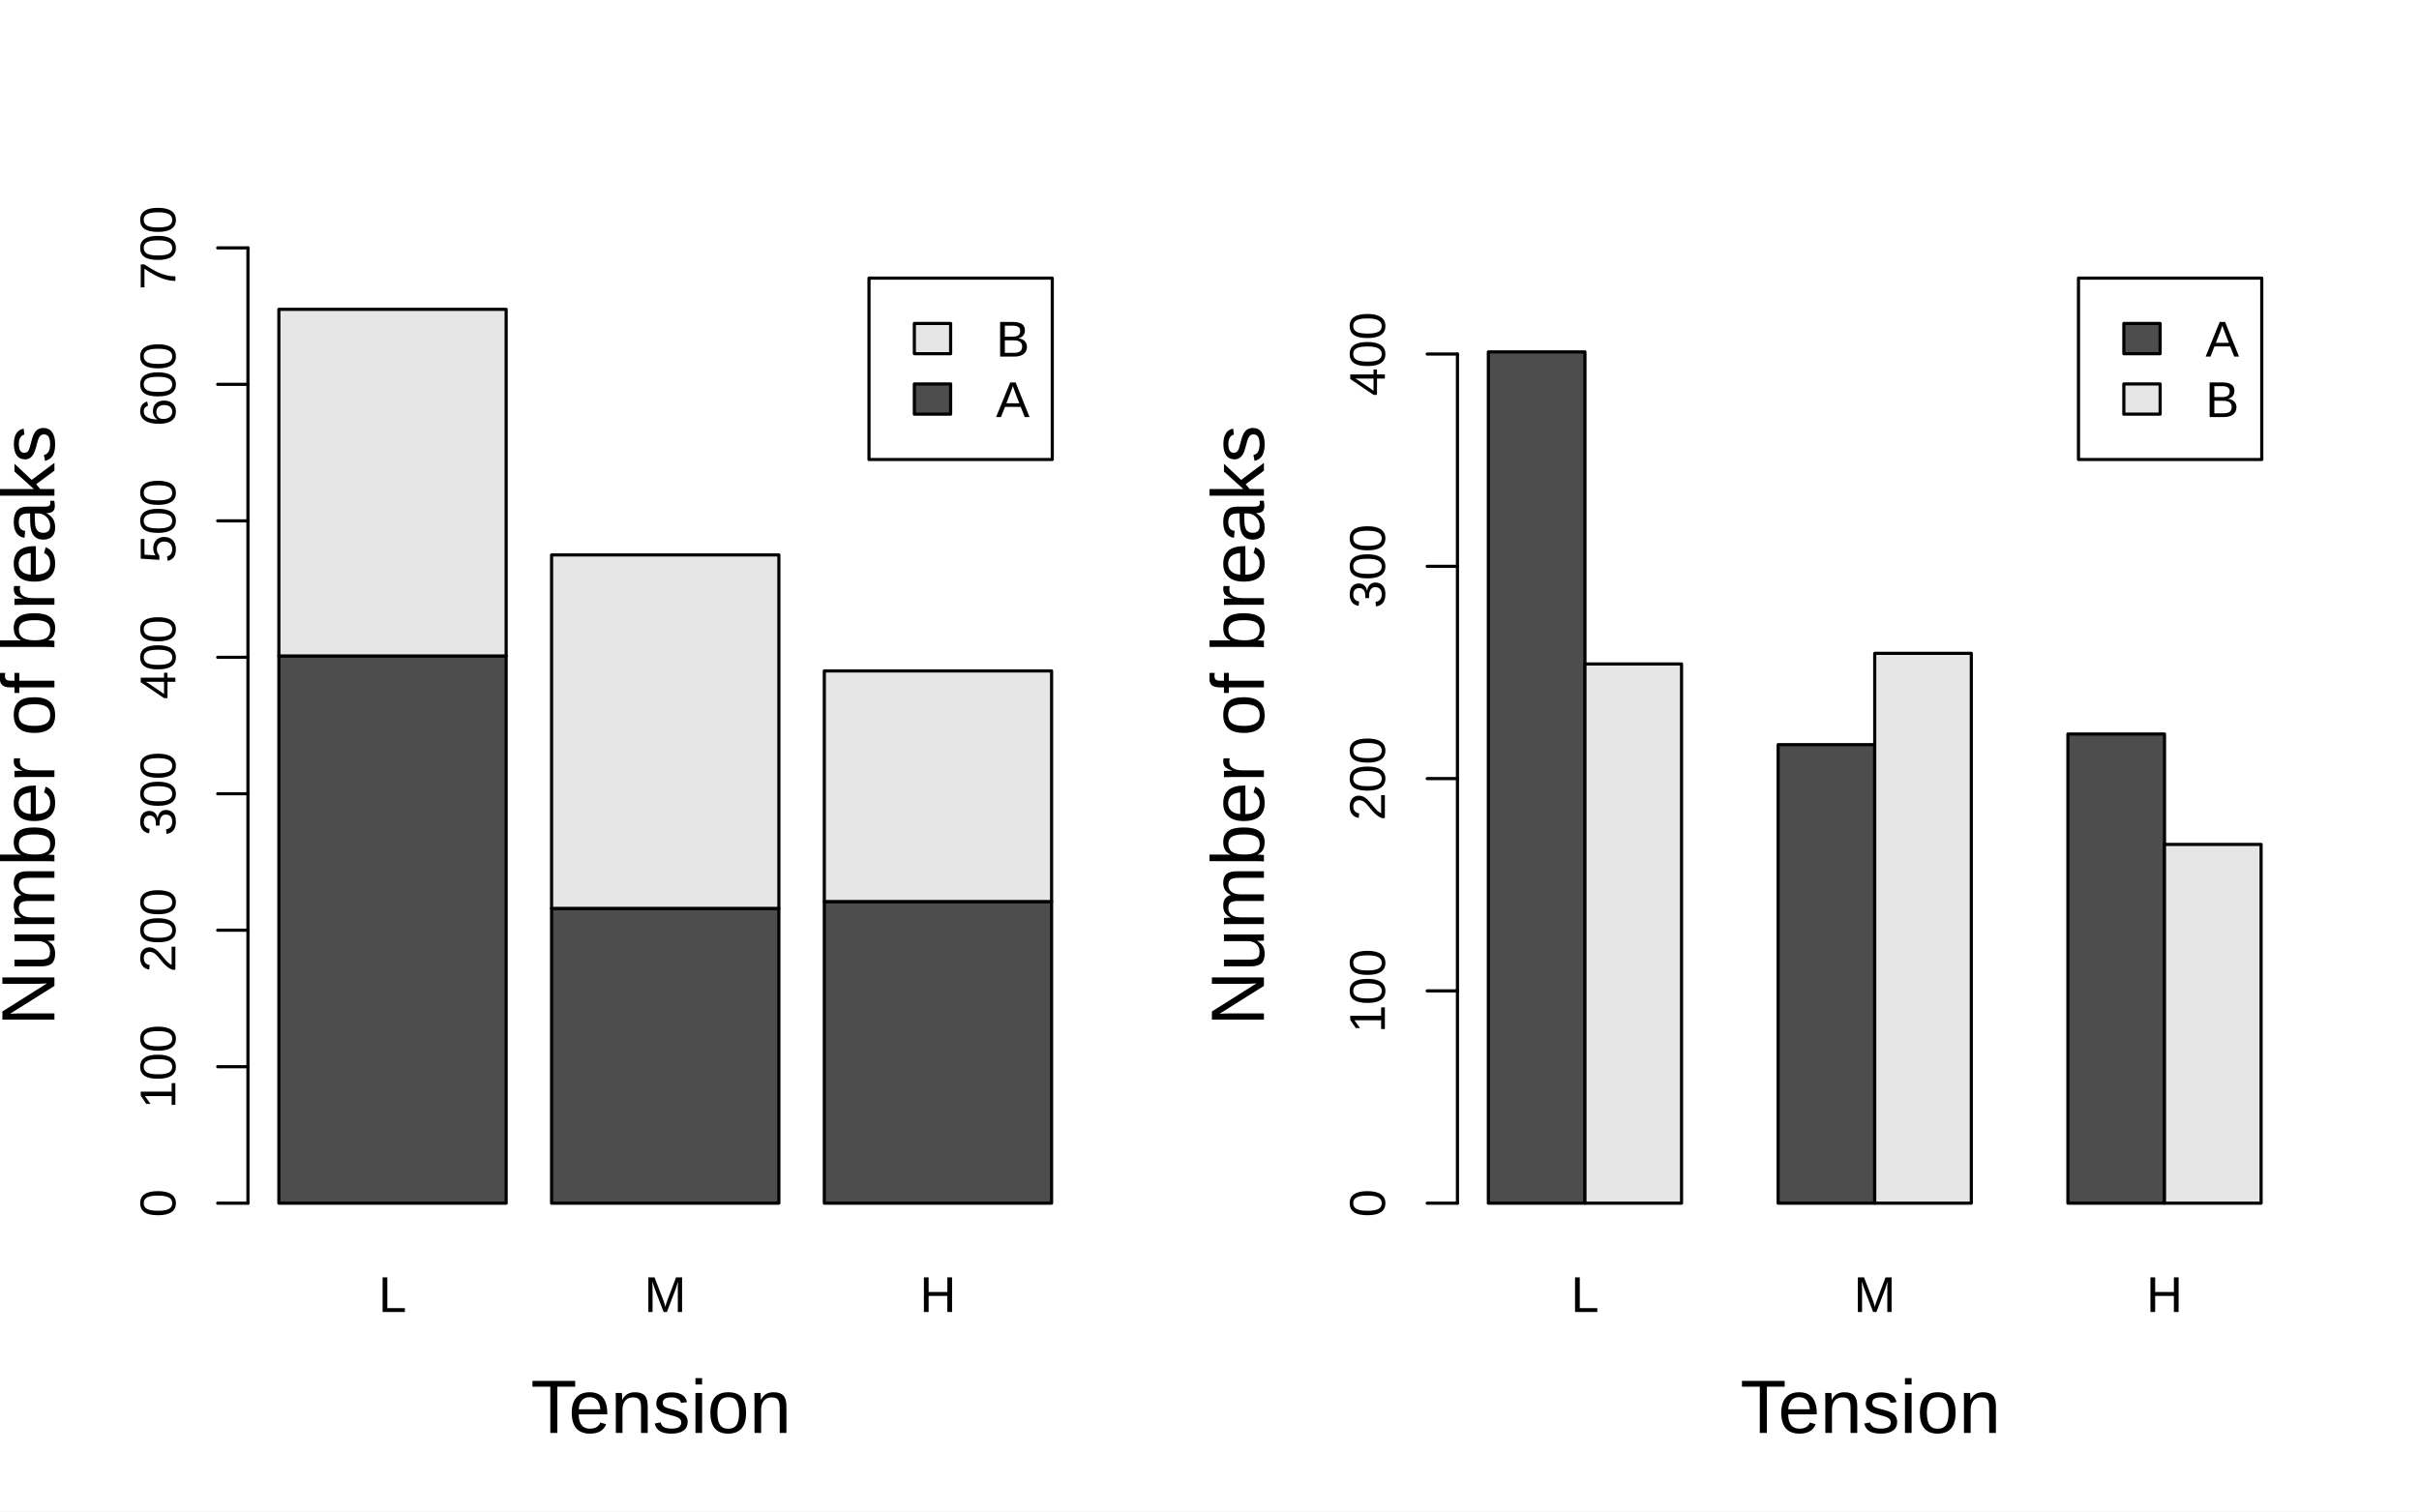
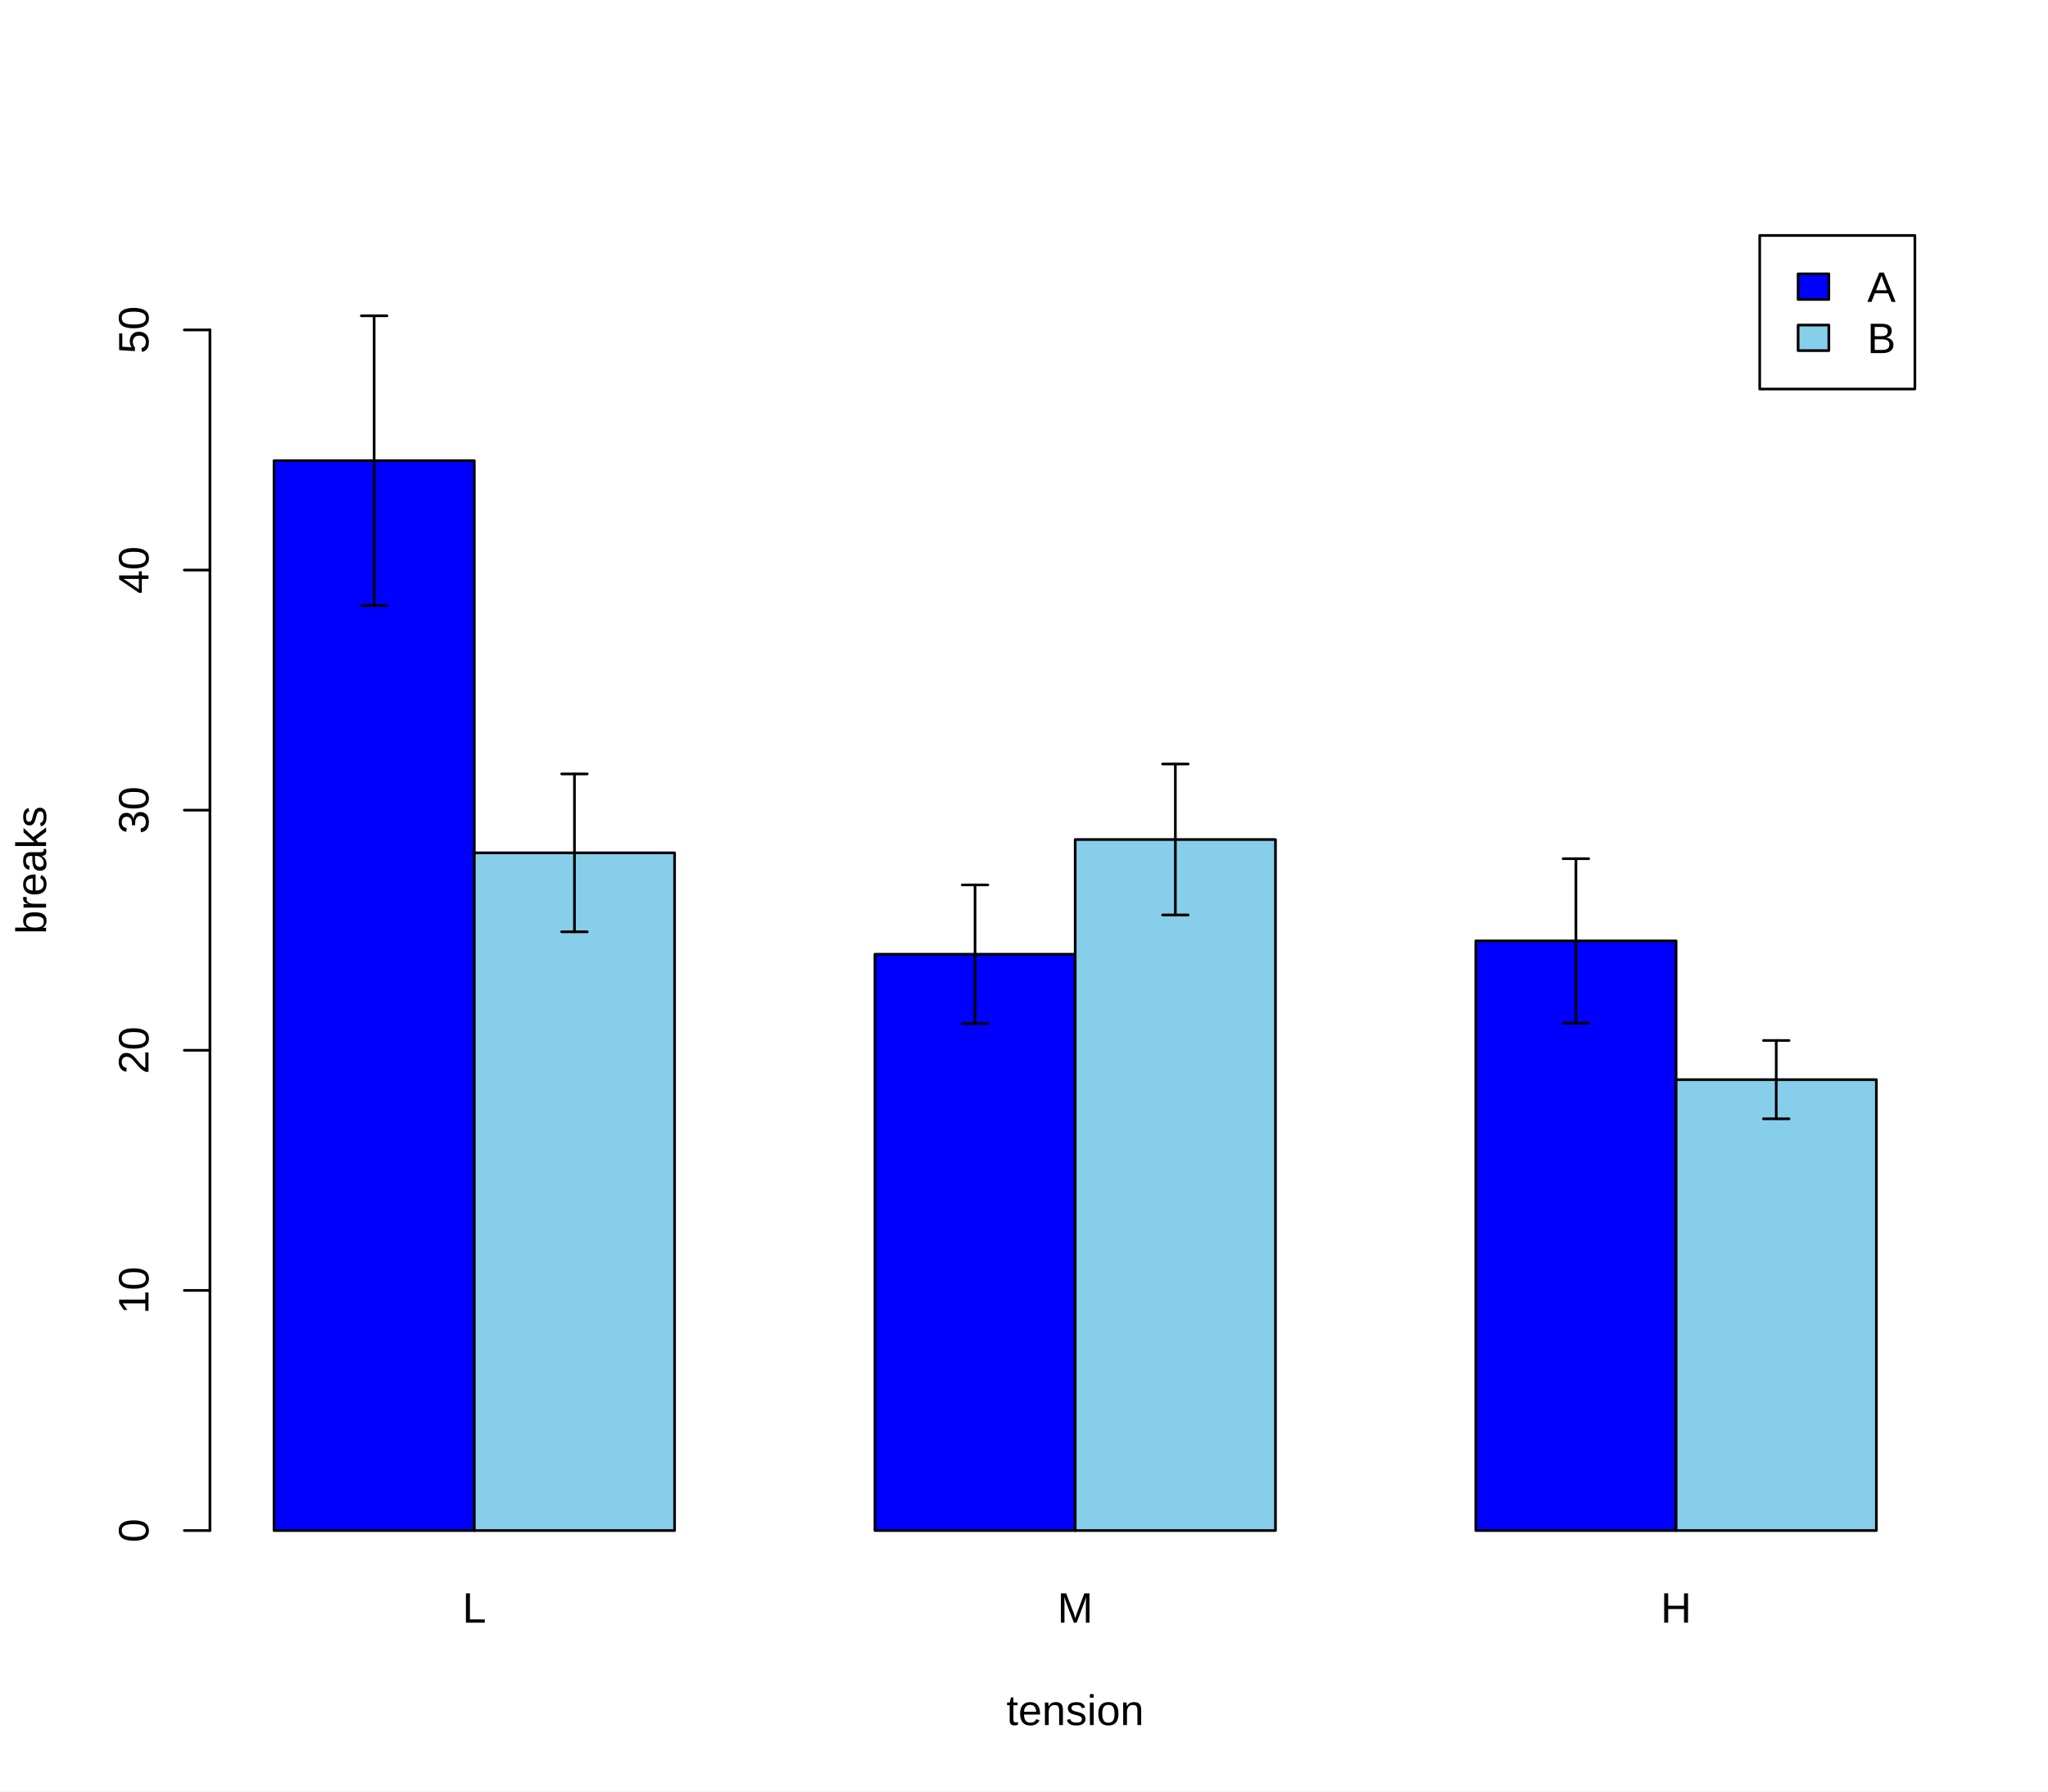
- <svg xmlns="http://www.w3.org/2000/svg" viewBox="0 0 576.00 360.00">
+ <svg xmlns="http://www.w3.org/2000/svg" viewBox="0 0 576.00 504.00">
  <defs>
    <style type="text/css">
    line, polyline, polygon, path, rect, circle {
      fill: none;
      stroke: #000000;
      stroke-linecap: round;
      stroke-linejoin: round;
      stroke-miterlimit: 10.00;
    }
  </style>
  </defs>
  <rect width="100%" height="100%" style="stroke: none; fill: #FFFFFF;" />
+   <rect x="77.07" y="129.59" width="56.33" height="300.97" style="stroke-width: 0.75; fill: #0000FF;" />
+   <rect x="133.40" y="239.92" width="56.33" height="190.64" style="stroke-width: 0.75; fill: #87CEEB;" />
+   <rect x="246.07" y="268.44" width="56.33" height="162.12" style="stroke-width: 0.75; fill: #0000FF;" />
+   <rect x="302.40" y="236.17" width="56.33" height="194.39" style="stroke-width: 0.75; fill: #87CEEB;" />
+   <rect x="415.07" y="264.69" width="56.33" height="165.87" style="stroke-width: 0.75; fill: #0000FF;" />
+   <rect x="471.40" y="303.72" width="56.33" height="126.84" style="stroke-width: 0.75; fill: #87CEEB;" />
+   <text x="130.06" y="456.48" style="font-size: 12.00px; font-family: Arial;" textLength="6.67px" lengthAdjust="spacingAndGlyphs">L</text>
+   <text x="297.40" y="456.48" style="font-size: 12.00px; font-family: Arial;" textLength="10.00px" lengthAdjust="spacingAndGlyphs">M</text>
+   <text x="467.07" y="456.48" style="font-size: 12.00px; font-family: Arial;" textLength="8.67px" lengthAdjust="spacingAndGlyphs">H</text>
+   <rect x="494.92" y="66.24" width="43.64" height="43.20" style="stroke-width: 0.75;" />
+   <rect x="505.72" y="77.04" width="8.64" height="7.20" style="stroke-width: 0.75; fill: #0000FF;" />
+   <rect x="505.72" y="91.44" width="8.64" height="7.20" style="stroke-width: 0.75; fill: #87CEEB;" />
+   <text x="525.16" y="84.93" style="font-size: 12.00px; font-family: Arial;" textLength="8.00px" lengthAdjust="spacingAndGlyphs">A</text>
+   <text x="525.16" y="99.33" style="font-size: 12.00px; font-family: Arial;" textLength="8.00px" lengthAdjust="spacingAndGlyphs">B</text>
+   <text x="283.05" y="485.28" style="font-size: 12.00px; font-family: Arial;" textLength="38.70px" lengthAdjust="spacingAndGlyphs">tension</text>
+   <text transform="translate(12.96,262.81) rotate(-90)" style="font-size: 12.00px; font-family: Arial;" textLength="36.02px" lengthAdjust="spacingAndGlyphs">breaks</text>
+   <line x1="59.04" y1="430.56" x2="59.04" y2="92.81" style="stroke-width: 0.75;" />
+   <line x1="59.04" y1="430.56" x2="51.84" y2="430.56" style="stroke-width: 0.75;" />
+   <line x1="59.04" y1="363.01" x2="51.84" y2="363.01" style="stroke-width: 0.75;" />
+   <line x1="59.04" y1="295.46" x2="51.84" y2="295.46" style="stroke-width: 0.75;" />
+   <line x1="59.04" y1="227.91" x2="51.84" y2="227.91" style="stroke-width: 0.75;" />
+   <line x1="59.04" y1="160.36" x2="51.84" y2="160.36" style="stroke-width: 0.75;" />
+   <line x1="59.04" y1="92.81" x2="51.84" y2="92.81" style="stroke-width: 0.75;" />
+   <text transform="translate(41.76,433.90) rotate(-90)" style="font-size: 12.00px; font-family: Arial;" textLength="6.67px" lengthAdjust="spacingAndGlyphs">0</text>
+   <text transform="translate(41.76,369.68) rotate(-90)" style="font-size: 12.00px; font-family: Arial;" textLength="13.35px" lengthAdjust="spacingAndGlyphs">10</text>
+   <text transform="translate(41.76,302.14) rotate(-90)" style="font-size: 12.00px; font-family: Arial;" textLength="13.35px" lengthAdjust="spacingAndGlyphs">20</text>
+   <text transform="translate(41.76,234.59) rotate(-90)" style="font-size: 12.00px; font-family: Arial;" textLength="13.35px" lengthAdjust="spacingAndGlyphs">30</text>
+   <text transform="translate(41.76,167.04) rotate(-90)" style="font-size: 12.00px; font-family: Arial;" textLength="13.35px" lengthAdjust="spacingAndGlyphs">40</text>
+   <text transform="translate(41.76,99.49) rotate(-90)" style="font-size: 12.00px; font-family: Arial;" textLength="13.35px" lengthAdjust="spacingAndGlyphs">50</text>
  <defs>
-     <clipPath id="cpMC4wMHwyODguMDB8MzYwLjAwfDAuMDA=">
-       <rect x="0.00" y="0.00" width="288.00" height="360.00" />
+     <clipPath id="cpNTkuMDR8NTQ1Ljc2fDQzMC41Nnw1OS4wNA==">
+       <rect x="59.04" y="59.04" width="486.72" height="371.52" />
    </clipPath>
  </defs>
-   <rect x="66.40" y="156.22" width="54.12" height="130.34" style="stroke-width: 0.75; fill: #4D4D4D;" clip-path="url(#cpMC4wMHwyODguMDB8MzYwLjAwfDAuMDA=)" />
-   <rect x="66.40" y="73.67" width="54.12" height="82.56" style="stroke-width: 0.75; fill: #E6E6E6;" clip-path="url(#cpMC4wMHwyODguMDB8MzYwLjAwfDAuMDA=)" />
-   <rect x="131.34" y="216.35" width="54.12" height="70.21" style="stroke-width: 0.75; fill: #4D4D4D;" clip-path="url(#cpMC4wMHwyODguMDB8MzYwLjAwfDAuMDA=)" />
-   <rect x="131.34" y="132.17" width="54.12" height="84.18" style="stroke-width: 0.75; fill: #E6E6E6;" clip-path="url(#cpMC4wMHwyODguMDB8MzYwLjAwfDAuMDA=)" />
-   <rect x="196.28" y="214.73" width="54.12" height="71.83" style="stroke-width: 0.75; fill: #4D4D4D;" clip-path="url(#cpMC4wMHwyODguMDB8MzYwLjAwfDAuMDA=)" />
-   <rect x="196.28" y="159.80" width="54.12" height="54.93" style="stroke-width: 0.75; fill: #E6E6E6;" clip-path="url(#cpMC4wMHwyODguMDB8MzYwLjAwfDAuMDA=)" />
-   <defs>
-     <clipPath id="cpMC4wMHw1NzYuMDB8MzYwLjAwfDAuMDA=">
-       <rect x="0.00" y="0.00" width="576.00" height="360.00" />
-     </clipPath>
-   </defs>
-   <g clip-path="url(#cpMC4wMHw1NzYuMDB8MzYwLjAwfDAuMDA=)">
-     <text x="90.12" y="312.48" style="font-size: 12.00px; font-family: Arial;" textLength="6.67px" lengthAdjust="spacingAndGlyphs">L</text>
-   </g>
-   <g clip-path="url(#cpMC4wMHw1NzYuMDB8MzYwLjAwfDAuMDA=)">
-     <text x="153.40" y="312.48" style="font-size: 12.00px; font-family: Arial;" textLength="10.00px" lengthAdjust="spacingAndGlyphs">M</text>
-   </g>
-   <g clip-path="url(#cpMC4wMHw1NzYuMDB8MzYwLjAwfDAuMDA=)">
-     <text x="219.01" y="312.48" style="font-size: 12.00px; font-family: Arial;" textLength="8.67px" lengthAdjust="spacingAndGlyphs">H</text>
-   </g>
-   <defs>
-     <clipPath id="cpMC4wMHwyODguMDB8MzYwLjAwfDAuMDA=">
-       <rect x="0.00" y="0.00" width="288.00" height="360.00" />
-     </clipPath>
-   </defs>
-   <rect x="206.92" y="66.24" width="43.64" height="43.20" style="stroke-width: 0.75;" clip-path="url(#cpMC4wMHwyODguMDB8MzYwLjAwfDAuMDA=)" />
-   <rect x="217.72" y="77.04" width="8.64" height="7.20" style="stroke-width: 0.75; fill: #E6E6E6;" clip-path="url(#cpMC4wMHwyODguMDB8MzYwLjAwfDAuMDA=)" />
-   <rect x="217.72" y="91.44" width="8.64" height="7.20" style="stroke-width: 0.75; fill: #4D4D4D;" clip-path="url(#cpMC4wMHwyODguMDB8MzYwLjAwfDAuMDA=)" />
-   <g clip-path="url(#cpMC4wMHwyODguMDB8MzYwLjAwfDAuMDA=)">
-     <text x="237.16" y="84.93" style="font-size: 12.00px; font-family: Arial;" textLength="8.00px" lengthAdjust="spacingAndGlyphs">B</text>
-   </g>
-   <g clip-path="url(#cpMC4wMHwyODguMDB8MzYwLjAwfDAuMDA=)">
-     <text x="237.16" y="99.33" style="font-size: 12.00px; font-family: Arial;" textLength="8.00px" lengthAdjust="spacingAndGlyphs">A</text>
-   </g>
-   <g clip-path="url(#cpMC4wMHwyODguMDB8MzYwLjAwfDAuMDA=)">
-     <text x="126.38" y="341.28" style="font-size: 18.00px; font-family: Arial;" textLength="64.04px" lengthAdjust="spacingAndGlyphs">Tension</text>
-   </g>
-   <g clip-path="url(#cpMC4wMHwyODguMDB8MzYwLjAwfDAuMDA=)">
-     <text transform="translate(12.96,244.33) rotate(-90)" style="font-size: 18.00px; font-family: Arial;" textLength="143.06px" lengthAdjust="spacingAndGlyphs">Number of breaks</text>
-   </g>
-   <defs>
-     <clipPath id="cpMC4wMHw1NzYuMDB8MzYwLjAwfDAuMDA=">
-       <rect x="0.00" y="0.00" width="576.00" height="360.00" />
-     </clipPath>
-   </defs>
-   <line x1="59.04" y1="286.56" x2="59.04" y2="59.04" style="stroke-width: 0.75;" clip-path="url(#cpMC4wMHw1NzYuMDB8MzYwLjAwfDAuMDA=)" />
-   <line x1="59.04" y1="286.56" x2="51.84" y2="286.56" style="stroke-width: 0.75;" clip-path="url(#cpMC4wMHw1NzYuMDB8MzYwLjAwfDAuMDA=)" />
-   <line x1="59.04" y1="254.06" x2="51.84" y2="254.06" style="stroke-width: 0.75;" clip-path="url(#cpMC4wMHw1NzYuMDB8MzYwLjAwfDAuMDA=)" />
-   <line x1="59.04" y1="221.55" x2="51.84" y2="221.55" style="stroke-width: 0.75;" clip-path="url(#cpMC4wMHw1NzYuMDB8MzYwLjAwfDAuMDA=)" />
-   <line x1="59.04" y1="189.05" x2="51.84" y2="189.05" style="stroke-width: 0.75;" clip-path="url(#cpMC4wMHw1NzYuMDB8MzYwLjAwfDAuMDA=)" />
-   <line x1="59.04" y1="156.55" x2="51.84" y2="156.55" style="stroke-width: 0.75;" clip-path="url(#cpMC4wMHw1NzYuMDB8MzYwLjAwfDAuMDA=)" />
-   <line x1="59.04" y1="124.05" x2="51.84" y2="124.05" style="stroke-width: 0.75;" clip-path="url(#cpMC4wMHw1NzYuMDB8MzYwLjAwfDAuMDA=)" />
-   <line x1="59.04" y1="91.54" x2="51.84" y2="91.54" style="stroke-width: 0.75;" clip-path="url(#cpMC4wMHw1NzYuMDB8MzYwLjAwfDAuMDA=)" />
-   <line x1="59.04" y1="59.04" x2="51.84" y2="59.04" style="stroke-width: 0.75;" clip-path="url(#cpMC4wMHw1NzYuMDB8MzYwLjAwfDAuMDA=)" />
-   <g clip-path="url(#cpMC4wMHw1NzYuMDB8MzYwLjAwfDAuMDA=)">
-     <text transform="translate(41.76,289.90) rotate(-90)" style="font-size: 12.00px; font-family: Arial;" textLength="6.67px" lengthAdjust="spacingAndGlyphs">0</text>
-   </g>
-   <g clip-path="url(#cpMC4wMHw1NzYuMDB8MzYwLjAwfDAuMDA=)">
-     <text transform="translate(41.76,264.07) rotate(-90)" style="font-size: 12.00px; font-family: Arial;" textLength="20.02px" lengthAdjust="spacingAndGlyphs">100</text>
-   </g>
-   <g clip-path="url(#cpMC4wMHw1NzYuMDB8MzYwLjAwfDAuMDA=)">
-     <text transform="translate(41.76,231.57) rotate(-90)" style="font-size: 12.00px; font-family: Arial;" textLength="20.02px" lengthAdjust="spacingAndGlyphs">200</text>
-   </g>
-   <g clip-path="url(#cpMC4wMHw1NzYuMDB8MzYwLjAwfDAuMDA=)">
-     <text transform="translate(41.76,199.06) rotate(-90)" style="font-size: 12.00px; font-family: Arial;" textLength="20.02px" lengthAdjust="spacingAndGlyphs">300</text>
-   </g>
-   <g clip-path="url(#cpMC4wMHw1NzYuMDB8MzYwLjAwfDAuMDA=)">
-     <text transform="translate(41.76,166.56) rotate(-90)" style="font-size: 12.00px; font-family: Arial;" textLength="20.02px" lengthAdjust="spacingAndGlyphs">400</text>
-   </g>
-   <g clip-path="url(#cpMC4wMHw1NzYuMDB8MzYwLjAwfDAuMDA=)">
-     <text transform="translate(41.76,134.06) rotate(-90)" style="font-size: 12.00px; font-family: Arial;" textLength="20.02px" lengthAdjust="spacingAndGlyphs">500</text>
-   </g>
-   <g clip-path="url(#cpMC4wMHw1NzYuMDB8MzYwLjAwfDAuMDA=)">
-     <text transform="translate(41.76,101.55) rotate(-90)" style="font-size: 12.00px; font-family: Arial;" textLength="20.02px" lengthAdjust="spacingAndGlyphs">600</text>
-   </g>
-   <g clip-path="url(#cpMC4wMHw1NzYuMDB8MzYwLjAwfDAuMDA=)">
-     <text transform="translate(41.76,69.05) rotate(-90)" style="font-size: 12.00px; font-family: Arial;" textLength="20.02px" lengthAdjust="spacingAndGlyphs">700</text>
-   </g>
-   <defs>
-     <clipPath id="cpMjg4LjAwfDU3Ni4wMHwzNjAuMDB8MC4wMA==">
-       <rect x="288.00" y="0.00" width="288.00" height="360.00" />
-     </clipPath>
-   </defs>
-   <rect x="354.40" y="83.81" width="23.00" height="202.75" style="stroke-width: 0.75; fill: #4D4D4D;" clip-path="url(#cpMjg4LjAwfDU3Ni4wMHwzNjAuMDB8MC4wMA==)" />
-   <rect x="377.40" y="158.14" width="23.00" height="128.42" style="stroke-width: 0.75; fill: #E6E6E6;" clip-path="url(#cpMjg4LjAwfDU3Ni4wMHwzNjAuMDB8MC4wMA==)" />
-   <rect x="423.40" y="177.35" width="23.00" height="109.21" style="stroke-width: 0.75; fill: #4D4D4D;" clip-path="url(#cpMjg4LjAwfDU3Ni4wMHwzNjAuMDB8MC4wMA==)" />
-   <rect x="446.40" y="155.61" width="23.00" height="130.95" style="stroke-width: 0.75; fill: #E6E6E6;" clip-path="url(#cpMjg4LjAwfDU3Ni4wMHwzNjAuMDB8MC4wMA==)" />
-   <rect x="492.40" y="174.82" width="23.00" height="111.74" style="stroke-width: 0.75; fill: #4D4D4D;" clip-path="url(#cpMjg4LjAwfDU3Ni4wMHwzNjAuMDB8MC4wMA==)" />
-   <rect x="515.40" y="201.11" width="23.00" height="85.45" style="stroke-width: 0.75; fill: #E6E6E6;" clip-path="url(#cpMjg4LjAwfDU3Ni4wMHwzNjAuMDB8MC4wMA==)" />
-   <defs>
-     <clipPath id="cpMC4wMHw1NzYuMDB8MzYwLjAwfDAuMDA=">
-       <rect x="0.00" y="0.00" width="576.00" height="360.00" />
-     </clipPath>
-   </defs>
-   <g clip-path="url(#cpMC4wMHw1NzYuMDB8MzYwLjAwfDAuMDA=)">
-     <text x="374.06" y="312.48" style="font-size: 12.00px; font-family: Arial;" textLength="6.67px" lengthAdjust="spacingAndGlyphs">L</text>
-   </g>
-   <g clip-path="url(#cpMC4wMHw1NzYuMDB8MzYwLjAwfDAuMDA=)">
-     <text x="441.40" y="312.48" style="font-size: 12.00px; font-family: Arial;" textLength="10.00px" lengthAdjust="spacingAndGlyphs">M</text>
-   </g>
-   <g clip-path="url(#cpMC4wMHw1NzYuMDB8MzYwLjAwfDAuMDA=)">
-     <text x="511.07" y="312.48" style="font-size: 12.00px; font-family: Arial;" textLength="8.67px" lengthAdjust="spacingAndGlyphs">H</text>
-   </g>
-   <defs>
-     <clipPath id="cpMjg4LjAwfDU3Ni4wMHwzNjAuMDB8MC4wMA==">
-       <rect x="288.00" y="0.00" width="288.00" height="360.00" />
-     </clipPath>
-   </defs>
-   <rect x="494.92" y="66.24" width="43.64" height="43.20" style="stroke-width: 0.75;" clip-path="url(#cpMjg4LjAwfDU3Ni4wMHwzNjAuMDB8MC4wMA==)" />
-   <rect x="505.72" y="77.04" width="8.64" height="7.20" style="stroke-width: 0.75; fill: #4D4D4D;" clip-path="url(#cpMjg4LjAwfDU3Ni4wMHwzNjAuMDB8MC4wMA==)" />
-   <rect x="505.72" y="91.44" width="8.64" height="7.20" style="stroke-width: 0.75; fill: #E6E6E6;" clip-path="url(#cpMjg4LjAwfDU3Ni4wMHwzNjAuMDB8MC4wMA==)" />
-   <g clip-path="url(#cpMjg4LjAwfDU3Ni4wMHwzNjAuMDB8MC4wMA==)">
-     <text x="525.16" y="84.93" style="font-size: 12.00px; font-family: Arial;" textLength="8.00px" lengthAdjust="spacingAndGlyphs">A</text>
-   </g>
-   <g clip-path="url(#cpMjg4LjAwfDU3Ni4wMHwzNjAuMDB8MC4wMA==)">
-     <text x="525.16" y="99.33" style="font-size: 12.00px; font-family: Arial;" textLength="8.00px" lengthAdjust="spacingAndGlyphs">B</text>
-   </g>
-   <g clip-path="url(#cpMjg4LjAwfDU3Ni4wMHwzNjAuMDB8MC4wMA==)">
-     <text x="414.38" y="341.28" style="font-size: 18.00px; font-family: Arial;" textLength="64.04px" lengthAdjust="spacingAndGlyphs">Tension</text>
-   </g>
-   <g clip-path="url(#cpMjg4LjAwfDU3Ni4wMHwzNjAuMDB8MC4wMA==)">
-     <text transform="translate(300.96,244.33) rotate(-90)" style="font-size: 18.00px; font-family: Arial;" textLength="143.06px" lengthAdjust="spacingAndGlyphs">Number of breaks</text>
-   </g>
-   <defs>
-     <clipPath id="cpMC4wMHw1NzYuMDB8MzYwLjAwfDAuMDA=">
-       <rect x="0.00" y="0.00" width="576.00" height="360.00" />
-     </clipPath>
-   </defs>
-   <line x1="347.04" y1="286.56" x2="347.04" y2="84.32" style="stroke-width: 0.75;" clip-path="url(#cpMC4wMHw1NzYuMDB8MzYwLjAwfDAuMDA=)" />
-   <line x1="347.04" y1="286.56" x2="339.84" y2="286.56" style="stroke-width: 0.75;" clip-path="url(#cpMC4wMHw1NzYuMDB8MzYwLjAwfDAuMDA=)" />
-   <line x1="347.04" y1="236.00" x2="339.84" y2="236.00" style="stroke-width: 0.75;" clip-path="url(#cpMC4wMHw1NzYuMDB8MzYwLjAwfDAuMDA=)" />
-   <line x1="347.04" y1="185.44" x2="339.84" y2="185.44" style="stroke-width: 0.75;" clip-path="url(#cpMC4wMHw1NzYuMDB8MzYwLjAwfDAuMDA=)" />
-   <line x1="347.04" y1="134.88" x2="339.84" y2="134.88" style="stroke-width: 0.75;" clip-path="url(#cpMC4wMHw1NzYuMDB8MzYwLjAwfDAuMDA=)" />
-   <line x1="347.04" y1="84.32" x2="339.84" y2="84.32" style="stroke-width: 0.75;" clip-path="url(#cpMC4wMHw1NzYuMDB8MzYwLjAwfDAuMDA=)" />
-   <g clip-path="url(#cpMC4wMHw1NzYuMDB8MzYwLjAwfDAuMDA=)">
-     <text transform="translate(329.76,289.90) rotate(-90)" style="font-size: 12.00px; font-family: Arial;" textLength="6.67px" lengthAdjust="spacingAndGlyphs">0</text>
-   </g>
-   <g clip-path="url(#cpMC4wMHw1NzYuMDB8MzYwLjAwfDAuMDA=)">
-     <text transform="translate(329.76,246.01) rotate(-90)" style="font-size: 12.00px; font-family: Arial;" textLength="20.02px" lengthAdjust="spacingAndGlyphs">100</text>
-   </g>
-   <g clip-path="url(#cpMC4wMHw1NzYuMDB8MzYwLjAwfDAuMDA=)">
-     <text transform="translate(329.76,195.45) rotate(-90)" style="font-size: 12.00px; font-family: Arial;" textLength="20.02px" lengthAdjust="spacingAndGlyphs">200</text>
-   </g>
-   <g clip-path="url(#cpMC4wMHw1NzYuMDB8MzYwLjAwfDAuMDA=)">
-     <text transform="translate(329.76,144.89) rotate(-90)" style="font-size: 12.00px; font-family: Arial;" textLength="20.02px" lengthAdjust="spacingAndGlyphs">300</text>
-   </g>
-   <g clip-path="url(#cpMC4wMHw1NzYuMDB8MzYwLjAwfDAuMDA=)">
-     <text transform="translate(329.76,94.33) rotate(-90)" style="font-size: 12.00px; font-family: Arial;" textLength="20.02px" lengthAdjust="spacingAndGlyphs">400</text>
-   </g>
+   <line x1="105.23" y1="170.34" x2="105.23" y2="88.84" style="stroke-width: 0.75;" clip-path="url(#cpNTkuMDR8NTQ1Ljc2fDQzMC41Nnw1OS4wNA==)" />
+   <polyline points="101.63,170.34 105.23,170.34 108.83,170.34 " style="stroke-width: 0.75;" clip-path="url(#cpNTkuMDR8NTQ1Ljc2fDQzMC41Nnw1OS4wNA==)" />
+   <polyline points="108.83,88.84 105.23,88.84 101.63,88.84 " style="stroke-width: 0.75;" clip-path="url(#cpNTkuMDR8NTQ1Ljc2fDQzMC41Nnw1OS4wNA==)" />
+   <line x1="161.57" y1="262.12" x2="161.57" y2="217.72" style="stroke-width: 0.75;" clip-path="url(#cpNTkuMDR8NTQ1Ljc2fDQzMC41Nnw1OS4wNA==)" />
+   <polyline points="157.97,262.12 161.57,262.12 165.17,262.12 " style="stroke-width: 0.75;" clip-path="url(#cpNTkuMDR8NTQ1Ljc2fDQzMC41Nnw1OS4wNA==)" />
+   <polyline points="165.17,217.72 161.57,217.72 157.97,217.72 " style="stroke-width: 0.75;" clip-path="url(#cpNTkuMDR8NTQ1Ljc2fDQzMC41Nnw1OS4wNA==)" />
+   <line x1="274.23" y1="287.94" x2="274.23" y2="248.94" style="stroke-width: 0.75;" clip-path="url(#cpNTkuMDR8NTQ1Ljc2fDQzMC41Nnw1OS4wNA==)" />
+   <polyline points="270.63,287.94 274.23,287.94 277.83,287.94 " style="stroke-width: 0.75;" clip-path="url(#cpNTkuMDR8NTQ1Ljc2fDQzMC41Nnw1OS4wNA==)" />
+   <polyline points="277.83,248.94 274.23,248.94 270.63,248.94 " style="stroke-width: 0.75;" clip-path="url(#cpNTkuMDR8NTQ1Ljc2fDQzMC41Nnw1OS4wNA==)" />
+   <line x1="330.57" y1="257.40" x2="330.57" y2="214.93" style="stroke-width: 0.75;" clip-path="url(#cpNTkuMDR8NTQ1Ljc2fDQzMC41Nnw1OS4wNA==)" />
+   <polyline points="326.97,257.40 330.57,257.40 334.17,257.40 " style="stroke-width: 0.75;" clip-path="url(#cpNTkuMDR8NTQ1Ljc2fDQzMC41Nnw1OS4wNA==)" />
+   <polyline points="334.17,214.93 330.57,214.93 326.97,214.93 " style="stroke-width: 0.75;" clip-path="url(#cpNTkuMDR8NTQ1Ljc2fDQzMC41Nnw1OS4wNA==)" />
+   <line x1="443.23" y1="287.82" x2="443.23" y2="241.56" style="stroke-width: 0.75;" clip-path="url(#cpNTkuMDR8NTQ1Ljc2fDQzMC41Nnw1OS4wNA==)" />
+   <polyline points="439.63,287.82 443.23,287.82 446.83,287.82 " style="stroke-width: 0.75;" clip-path="url(#cpNTkuMDR8NTQ1Ljc2fDQzMC41Nnw1OS4wNA==)" />
+   <polyline points="446.83,241.56 443.23,241.56 439.63,241.56 " style="stroke-width: 0.75;" clip-path="url(#cpNTkuMDR8NTQ1Ljc2fDQzMC41Nnw1OS4wNA==)" />
+   <line x1="499.57" y1="314.74" x2="499.57" y2="292.70" style="stroke-width: 0.75;" clip-path="url(#cpNTkuMDR8NTQ1Ljc2fDQzMC41Nnw1OS4wNA==)" />
+   <polyline points="495.97,314.74 499.57,314.74 503.17,314.74 " style="stroke-width: 0.75;" clip-path="url(#cpNTkuMDR8NTQ1Ljc2fDQzMC41Nnw1OS4wNA==)" />
+   <polyline points="503.17,292.70 499.57,292.70 495.97,292.70 " style="stroke-width: 0.75;" clip-path="url(#cpNTkuMDR8NTQ1Ljc2fDQzMC41Nnw1OS4wNA==)" />
</svg>
